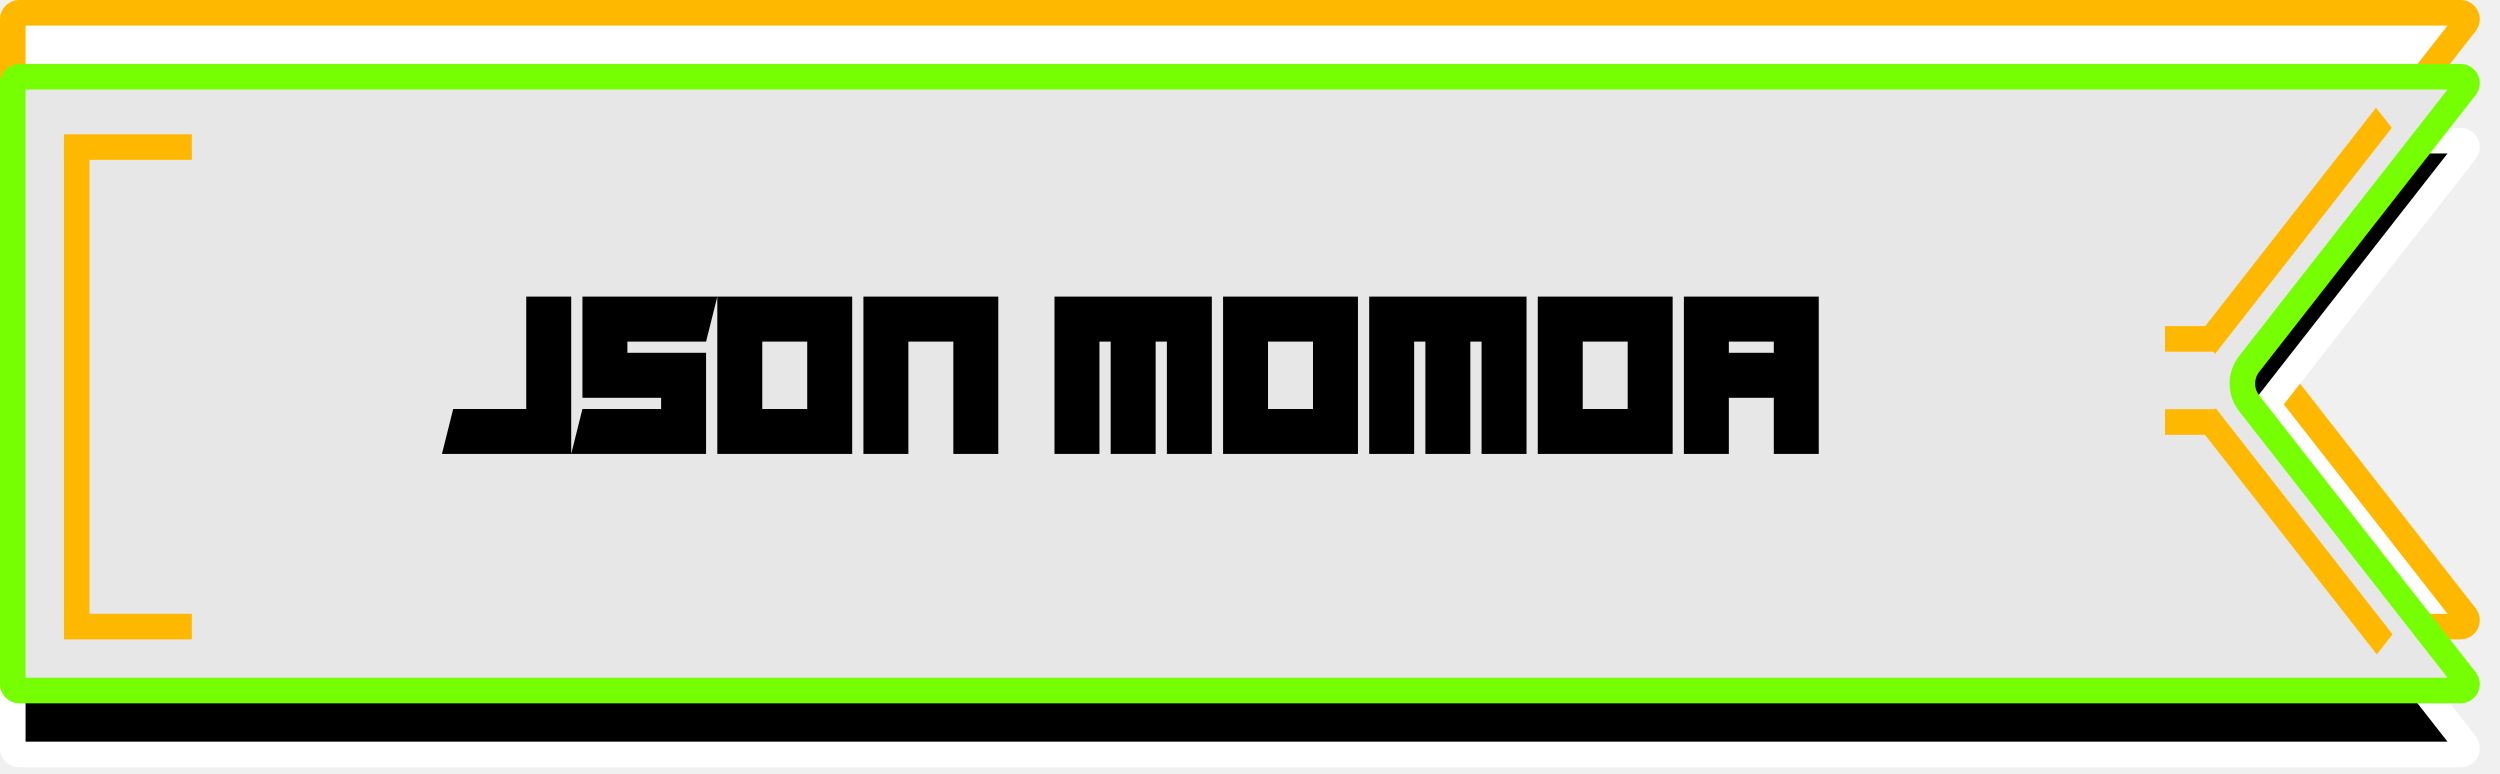
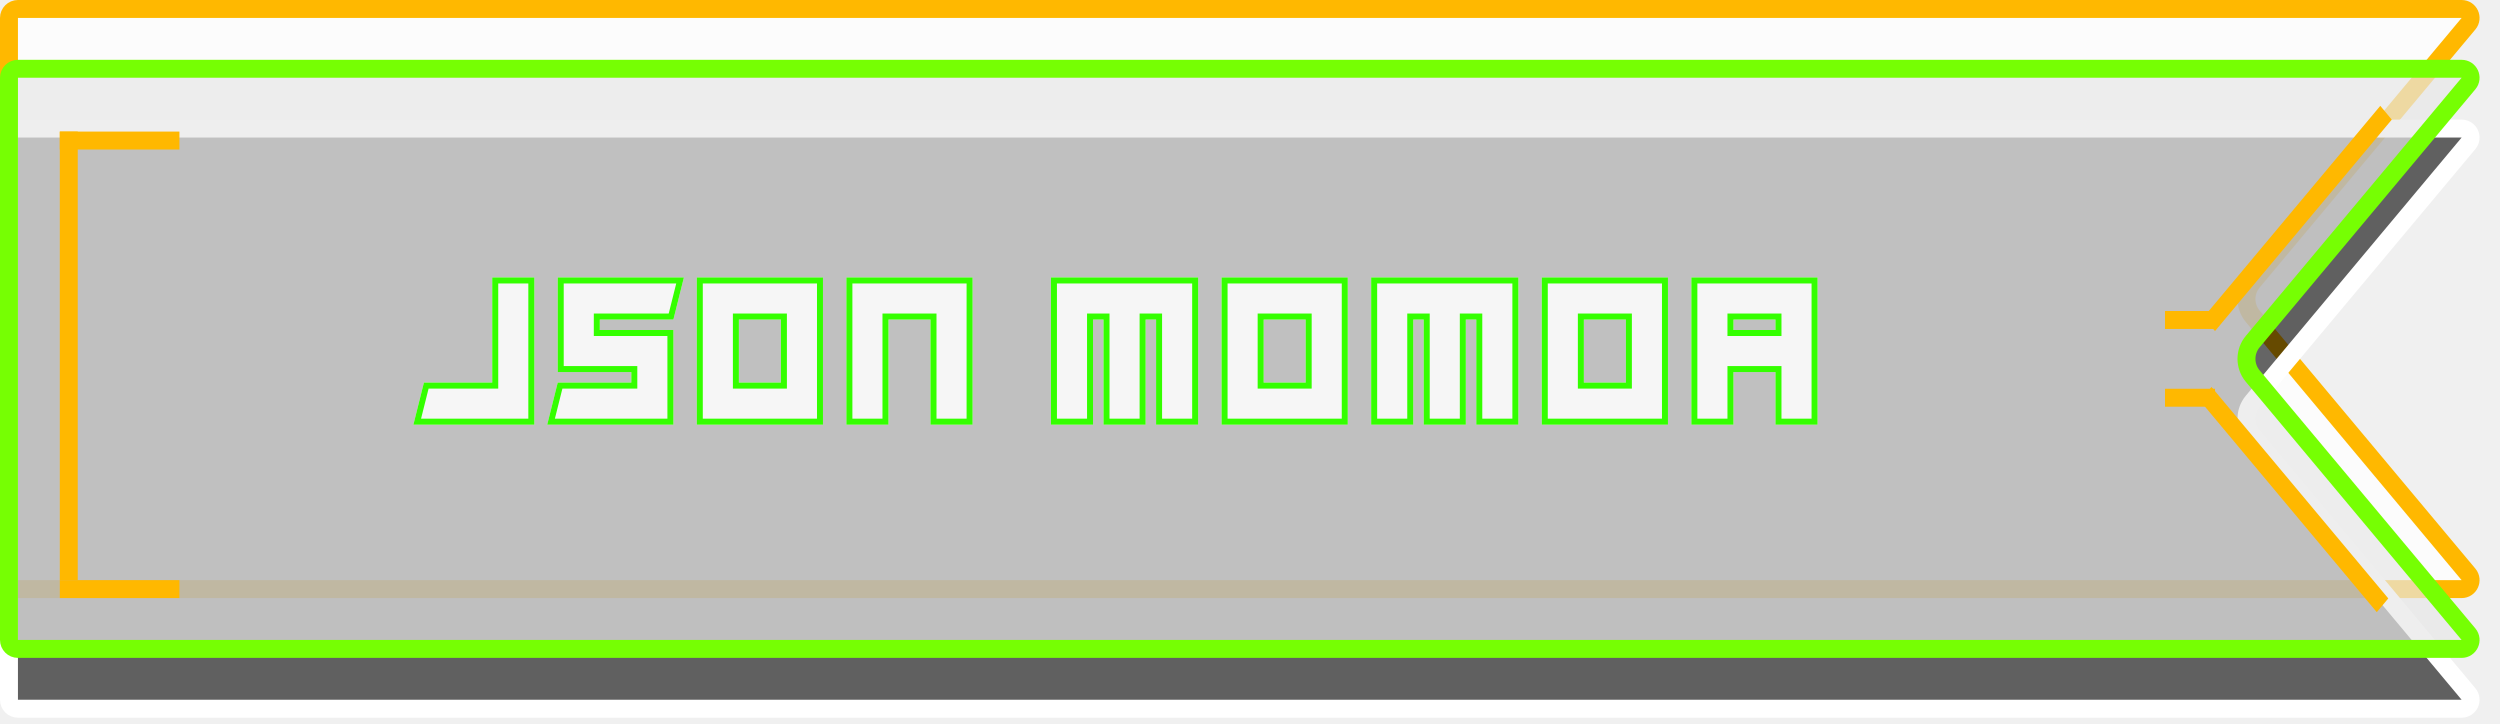
- <svg xmlns="http://www.w3.org/2000/svg" width="391" height="121" viewBox="0 0 391 121" fill="none">
-   <path d="M385.633 3.616L351.77 46.92C350.355 48.73 350.355 51.27 351.77 53.08L385.633 96.384C386.147 97.04 385.679 98 384.846 98H3C2.448 98 2 97.552 2 97V3C2 2.448 2.448 2 3 2H195.5H384.846C385.679 2 386.147 2.96 385.633 3.616Z" fill="white" stroke="#FFB800" stroke-width="4" />
-   <path d="M385.633 23.616L351.77 66.92C350.355 68.73 350.355 71.27 351.77 73.08L385.633 116.384C386.147 117.04 385.679 118 384.846 118H3C2.448 118 2 117.552 2 117V23C2 22.448 2.448 22 3 22H195.5H384.846C385.679 22 386.147 22.959 385.633 23.616Z" fill="black" stroke="white" stroke-width="4" />
-   <path d="M385.633 13.616L351.77 56.92C350.355 58.73 350.355 61.27 351.77 63.08L385.633 106.384C386.147 107.04 385.679 108 384.846 108H3C2.448 108 2 107.552 2 107V13C2 12.448 2.448 12 3 12H195.5H384.846C385.679 12 386.147 12.96 385.633 13.616Z" fill="#E7E7E7" stroke="#76FF03" stroke-width="4" />
-   <line x1="10" y1="23" x2="30" y2="23" stroke="#FFB800" stroke-width="4" />
-   <line x1="12" y1="22" x2="12" y2="97" stroke="#FFB800" stroke-width="4" />
-   <line x1="10" y1="98" x2="30" y2="98" stroke="#FFB800" stroke-width="4" />
-   <line y1="-2" x2="44.882" y2="-2" transform="matrix(0.616011 -0.787738 0.616011 0.787738 346.426 55.3553)" stroke="#FFB800" stroke-width="4" />
-   <line x1="338.606" y1="53" x2="346.426" y2="53" stroke="#FFB800" stroke-width="4" />
-   <line x1="338.606" y1="66" x2="346.426" y2="66" stroke="#FFB800" stroke-width="4" />
-   <line y1="-2" x2="44.882" y2="-2" transform="matrix(0.616011 0.787738 -0.616011 0.787738 344.08 67)" stroke="#FFB800" stroke-width="4" />
-   <path d="M69.121 71L70.879 63.969H82.305V46.391H89.336V71H69.121ZM112.188 46.391L110.43 53.422H98.125V55.18H110.43V71H89.336L91.094 63.969H103.398V62.211H91.094V46.391H112.188ZM126.25 53.422H119.219V63.969H126.25V53.422ZM133.281 46.391V71H112.188V46.391H133.281ZM156.133 71H149.102V53.422H142.07V71H135.039V46.391H156.133V71ZM189.531 71H182.5V53.422H180.742V71H173.711V53.422H171.953V71H164.922V46.391H189.531V71ZM205.352 53.422H198.32V63.969H205.352V53.422ZM212.383 46.391V71H191.289V46.391H212.383ZM238.75 71H231.719V53.422H229.961V71H222.93V53.422H221.172V71H214.141V46.391H238.75V71ZM254.57 53.422H247.539V63.969H254.57V53.422ZM261.602 46.391V71H240.508V46.391H261.602ZM277.422 62.211H270.391V71H263.359V46.391H284.453V71H277.422V62.211ZM270.391 55.18H277.422V53.422H270.391V55.18Z" fill="black" />
+ <svg xmlns="http://www.w3.org/2000/svg" width="418" height="121" viewBox="0 0 418 121" fill="none">
+   <path d="M412.733 3.962L376.658 47.114C375.261 48.785 375.261 51.215 376.658 52.886L412.733 96.038C413.549 97.014 412.855 98.5 411.582 98.5H3C2.172 98.5 1.5 97.828 1.5 97V3C1.5 2.172 2.172 1.5 3 1.5H209H411.582C412.855 1.5 413.549 2.986 412.733 3.962Z" fill="white" fill-opacity="0.8" stroke="#FFB800" stroke-width="3" />
+   <path d="M412.733 23.962L376.658 67.114C375.261 68.784 375.261 71.216 376.658 72.886L412.733 116.038C413.549 117.014 412.855 118.5 411.582 118.5H3C2.172 118.5 1.5 117.828 1.5 117V23C1.5 22.172 2.172 21.5 3 21.5H209H411.582C412.855 21.5 413.549 22.985 412.733 23.962Z" fill="black" fill-opacity="0.6" stroke="white" stroke-width="3" />
+   <path d="M412.733 13.962L376.658 57.114C375.261 58.785 375.261 61.215 376.658 62.886L412.733 106.038C413.549 107.014 412.855 108.5 411.582 108.5H3C2.172 108.5 1.5 107.828 1.5 107V13C1.5 12.172 2.172 11.5 3 11.5H209H411.582C412.855 11.5 413.549 12.986 412.733 13.962Z" fill="#E7E7E7" fill-opacity="0.7" stroke="#76FF03" stroke-width="3" />
+   <line x1="10" y1="23.5" x2="30" y2="23.5" stroke="#FFB800" stroke-width="3" />
+   <line x1="11.5" y1="22" x2="11.5" y2="97" stroke="#FFB800" stroke-width="3" />
+   <line x1="10" y1="98.5" x2="30" y2="98.5" stroke="#FFB800" stroke-width="3" />
+   <line y1="-1.5" x2="46.083" y2="-1.5" transform="matrix(0.641391 -0.767214 0.641391 0.767214 370.348 55.3553)" stroke="#FFB800" stroke-width="3" />
+   <line x1="361.988" y1="53.5" x2="370.348" y2="53.5" stroke="#FFB800" stroke-width="3" />
+   <line x1="361.988" y1="66.5" x2="370.348" y2="66.5" stroke="#FFB800" stroke-width="3" />
+   <line y1="-1.5" x2="46.083" y2="-1.5" transform="matrix(0.641391 0.767214 -0.641391 0.767214 367.84 67)" stroke="#FFB800" stroke-width="3" />
+   <mask id="path-11-inside-1_63_561" fill="white">
+     <path d="M69.121 71L70.879 63.969H82.305V46.391H89.336V71H69.121ZM114.347 46.391L112.59 53.422H100.285V55.18H112.59V71H91.496L93.254 63.969H105.558V62.211H93.254V46.391H114.347ZM130.57 53.422H123.539V63.969H130.57V53.422ZM137.601 46.391V71H116.507V46.391H137.601ZM162.613 71H155.582V53.422H148.55V71H141.519V46.391H162.613V71ZM200.331 71H193.3V53.422H191.542V71H184.511V53.422H182.753V71H175.722V46.391H200.331V71ZM218.312 53.422H211.28V63.969H218.312V53.422ZM225.343 46.391V71H204.249V46.391H225.343ZM253.87 71H246.839V53.422H245.081V71H238.05V53.422H236.292V71H229.261V46.391H253.87V71ZM271.85 53.422H264.819V63.969H271.85V53.422ZM278.882 46.391V71H257.788V46.391H278.882ZM296.862 62.211H289.831V71H282.799V46.391H303.893V71H296.862V62.211ZM289.831 55.18H296.862V53.422H289.831V55.18Z" />
+   </mask>
+   <path d="M69.121 71L70.879 63.969H82.305V46.391H89.336V71H69.121ZM114.347 46.391L112.59 53.422H100.285V55.18H112.59V71H91.496L93.254 63.969H105.558V62.211H93.254V46.391H114.347ZM130.57 53.422H123.539V63.969H130.57V53.422ZM137.601 46.391V71H116.507V46.391H137.601ZM162.613 71H155.582V53.422H148.55V71H141.519V46.391H162.613V71ZM200.331 71H193.3V53.422H191.542V71H184.511V53.422H182.753V71H175.722V46.391H200.331V71ZM218.312 53.422H211.28V63.969H218.312V53.422ZM225.343 46.391V71H204.249V46.391H225.343ZM253.87 71H246.839V53.422H245.081V71H238.05V53.422H236.292V71H229.261V46.391H253.87V71ZM271.85 53.422H264.819V63.969H271.85V53.422ZM278.882 46.391V71H257.788V46.391H278.882ZM296.862 62.211H289.831V71H282.799V46.391H303.893V71H296.862V62.211ZM289.831 55.18H296.862V53.422H289.831V55.18Z" fill="white" fill-opacity="0.85" />
+   <path d="M69.121 71L68.151 70.757L67.84 72H69.121V71ZM70.879 63.969V62.969H70.098L69.909 63.726L70.879 63.969ZM82.305 63.969V64.969H83.305V63.969H82.305ZM82.305 46.391V45.391H81.305V46.391H82.305ZM89.336 46.391H90.336V45.391H89.336V46.391ZM89.336 71V72H90.336V71H89.336ZM70.091 71.243L71.849 64.211L69.909 63.726L68.151 70.757L70.091 71.243ZM70.879 64.969H82.305V62.969H70.879V64.969ZM83.305 63.969V46.391H81.305V63.969H83.305ZM82.305 47.391H89.336V45.391H82.305V47.391ZM88.336 46.391V71H90.336V46.391H88.336ZM89.336 70H69.121V72H89.336V70ZM114.347 46.391L115.318 46.633L115.628 45.391H114.347V46.391ZM112.59 53.422V54.422H113.37L113.56 53.664L112.59 53.422ZM100.285 53.422V52.422H99.285V53.422H100.285ZM100.285 55.18H99.285V56.18H100.285V55.18ZM112.59 55.18H113.59V54.18H112.59V55.18ZM112.59 71V72H113.59V71H112.59ZM91.496 71L90.526 70.757L90.215 72H91.496V71ZM93.254 63.969V62.969H92.473L92.284 63.726L93.254 63.969ZM105.558 63.969V64.969H106.558V63.969H105.558ZM105.558 62.211H106.558V61.211H105.558V62.211ZM93.254 62.211H92.254V63.211H93.254V62.211ZM93.254 46.391V45.391H92.254V46.391H93.254ZM113.377 46.148L111.62 53.179L113.56 53.664L115.318 46.633L113.377 46.148ZM112.59 52.422H100.285V54.422H112.59V52.422ZM99.285 53.422V55.18H101.285V53.422H99.285ZM100.285 56.18H112.59V54.18H100.285V56.18ZM111.59 55.18V71H113.59V55.18H111.59ZM112.59 70H91.496V72H112.59V70ZM92.466 71.243L94.224 64.211L92.284 63.726L90.526 70.757L92.466 71.243ZM93.254 64.969H105.558V62.969H93.254V64.969ZM106.558 63.969V62.211H104.558V63.969H106.558ZM105.558 61.211H93.254V63.211H105.558V61.211ZM94.254 62.211V46.391H92.254V62.211H94.254ZM93.254 47.391H114.347V45.391H93.254V47.391ZM130.57 53.422H131.57V52.422H130.57V53.422ZM123.539 53.422V52.422H122.539V53.422H123.539ZM123.539 63.969H122.539V64.969H123.539V63.969ZM130.57 63.969V64.969H131.57V63.969H130.57ZM137.601 46.391H138.601V45.391H137.601V46.391ZM137.601 71V72H138.601V71H137.601ZM116.507 71H115.507V72H116.507V71ZM116.507 46.391V45.391H115.507V46.391H116.507ZM130.57 52.422H123.539V54.422H130.57V52.422ZM122.539 53.422V63.969H124.539V53.422H122.539ZM123.539 64.969H130.57V62.969H123.539V64.969ZM131.57 63.969V53.422H129.57V63.969H131.57ZM136.601 46.391V71H138.601V46.391H136.601ZM137.601 70H116.507V72H137.601V70ZM117.507 71V46.391H115.507V71H117.507ZM116.507 47.391H137.601V45.391H116.507V47.391ZM162.613 71V72H163.613V71H162.613ZM155.582 71H154.582V72H155.582V71ZM155.582 53.422H156.582V52.422H155.582V53.422ZM148.55 53.422V52.422H147.55V53.422H148.55ZM148.55 71V72H149.55V71H148.55ZM141.519 71H140.519V72H141.519V71ZM141.519 46.391V45.391H140.519V46.391H141.519ZM162.613 46.391H163.613V45.391H162.613V46.391ZM162.613 70H155.582V72H162.613V70ZM156.582 71V53.422H154.582V71H156.582ZM155.582 52.422H148.55V54.422H155.582V52.422ZM147.55 53.422V71H149.55V53.422H147.55ZM148.55 70H141.519V72H148.55V70ZM142.519 71V46.391H140.519V71H142.519ZM141.519 47.391H162.613V45.391H141.519V47.391ZM161.613 46.391V71H163.613V46.391H161.613ZM200.331 71V72H201.331V71H200.331ZM193.3 71H192.3V72H193.3V71ZM193.3 53.422H194.3V52.422H193.3V53.422ZM191.542 53.422V52.422H190.542V53.422H191.542ZM191.542 71V72H192.542V71H191.542ZM184.511 71H183.511V72H184.511V71ZM184.511 53.422H185.511V52.422H184.511V53.422ZM182.753 53.422V52.422H181.753V53.422H182.753ZM182.753 71V72H183.753V71H182.753ZM175.722 71H174.722V72H175.722V71ZM175.722 46.391V45.391H174.722V46.391H175.722ZM200.331 46.391H201.331V45.391H200.331V46.391ZM200.331 70H193.3V72H200.331V70ZM194.3 71V53.422H192.3V71H194.3ZM193.3 52.422H191.542V54.422H193.3V52.422ZM190.542 53.422V71H192.542V53.422H190.542ZM191.542 70H184.511V72H191.542V70ZM185.511 71V53.422H183.511V71H185.511ZM184.511 52.422H182.753V54.422H184.511V52.422ZM181.753 53.422V71H183.753V53.422H181.753ZM182.753 70H175.722V72H182.753V70ZM176.722 71V46.391H174.722V71H176.722ZM175.722 47.391H200.331V45.391H175.722V47.391ZM199.331 46.391V71H201.331V46.391H199.331ZM218.312 53.422H219.312V52.422H218.312V53.422ZM211.28 53.422V52.422H210.28V53.422H211.28ZM211.28 63.969H210.28V64.969H211.28V63.969ZM218.312 63.969V64.969H219.312V63.969H218.312ZM225.343 46.391H226.343V45.391H225.343V46.391ZM225.343 71V72H226.343V71H225.343ZM204.249 71H203.249V72H204.249V71ZM204.249 46.391V45.391H203.249V46.391H204.249ZM218.312 52.422H211.28V54.422H218.312V52.422ZM210.28 53.422V63.969H212.28V53.422H210.28ZM211.28 64.969H218.312V62.969H211.28V64.969ZM219.312 63.969V53.422H217.312V63.969H219.312ZM224.343 46.391V71H226.343V46.391H224.343ZM225.343 70H204.249V72H225.343V70ZM205.249 71V46.391H203.249V71H205.249ZM204.249 47.391H225.343V45.391H204.249V47.391ZM253.87 71V72H254.87V71H253.87ZM246.839 71H245.839V72H246.839V71ZM246.839 53.422H247.839V52.422H246.839V53.422ZM245.081 53.422V52.422H244.081V53.422H245.081ZM245.081 71V72H246.081V71H245.081ZM238.05 71H237.05V72H238.05V71ZM238.05 53.422H239.05V52.422H238.05V53.422ZM236.292 53.422V52.422H235.292V53.422H236.292ZM236.292 71V72H237.292V71H236.292ZM229.261 71H228.261V72H229.261V71ZM229.261 46.391V45.391H228.261V46.391H229.261ZM253.87 46.391H254.87V45.391H253.87V46.391ZM253.87 70H246.839V72H253.87V70ZM247.839 71V53.422H245.839V71H247.839ZM246.839 52.422H245.081V54.422H246.839V52.422ZM244.081 53.422V71H246.081V53.422H244.081ZM245.081 70H238.05V72H245.081V70ZM239.05 71V53.422H237.05V71H239.05ZM238.05 52.422H236.292V54.422H238.05V52.422ZM235.292 53.422V71H237.292V53.422H235.292ZM236.292 70H229.261V72H236.292V70ZM230.261 71V46.391H228.261V71H230.261ZM229.261 47.391H253.87V45.391H229.261V47.391ZM252.87 46.391V71H254.87V46.391H252.87ZM271.85 53.422H272.85V52.422H271.85V53.422ZM264.819 53.422V52.422H263.819V53.422H264.819ZM264.819 63.969H263.819V64.969H264.819V63.969ZM271.85 63.969V64.969H272.85V63.969H271.85ZM278.882 46.391H279.882V45.391H278.882V46.391ZM278.882 71V72H279.882V71H278.882ZM257.788 71H256.788V72H257.788V71ZM257.788 46.391V45.391H256.788V46.391H257.788ZM271.85 52.422H264.819V54.422H271.85V52.422ZM263.819 53.422V63.969H265.819V53.422H263.819ZM264.819 64.969H271.85V62.969H264.819V64.969ZM272.85 63.969V53.422H270.85V63.969H272.85ZM277.882 46.391V71H279.882V46.391H277.882ZM278.882 70H257.788V72H278.882V70ZM258.788 71V46.391H256.788V71H258.788ZM257.788 47.391H278.882V45.391H257.788V47.391ZM296.862 62.211H297.862V61.211H296.862V62.211ZM289.831 62.211V61.211H288.831V62.211H289.831ZM289.831 71V72H290.831V71H289.831ZM282.799 71H281.799V72H282.799V71ZM282.799 46.391V45.391H281.799V46.391H282.799ZM303.893 46.391H304.893V45.391H303.893V46.391ZM303.893 71V72H304.893V71H303.893ZM296.862 71H295.862V72H296.862V71ZM289.831 55.18H288.831V56.18H289.831V55.18ZM296.862 55.18V56.18H297.862V55.18H296.862ZM296.862 53.422H297.862V52.422H296.862V53.422ZM289.831 53.422V52.422H288.831V53.422H289.831ZM296.862 61.211H289.831V63.211H296.862V61.211ZM288.831 62.211V71H290.831V62.211H288.831ZM289.831 70H282.799V72H289.831V70ZM283.799 71V46.391H281.799V71H283.799ZM282.799 47.391H303.893V45.391H282.799V47.391ZM302.893 46.391V71H304.893V46.391H302.893ZM303.893 70H296.862V72H303.893V70ZM297.862 71V62.211H295.862V71H297.862ZM289.831 56.18H296.862V54.18H289.831V56.18ZM297.862 55.18V53.422H295.862V55.18H297.862ZM296.862 52.422H289.831V54.422H296.862V52.422ZM288.831 53.422V55.18H290.831V53.422H288.831Z" fill="#34FF00" mask="url(#path-11-inside-1_63_561)" />
</svg>
